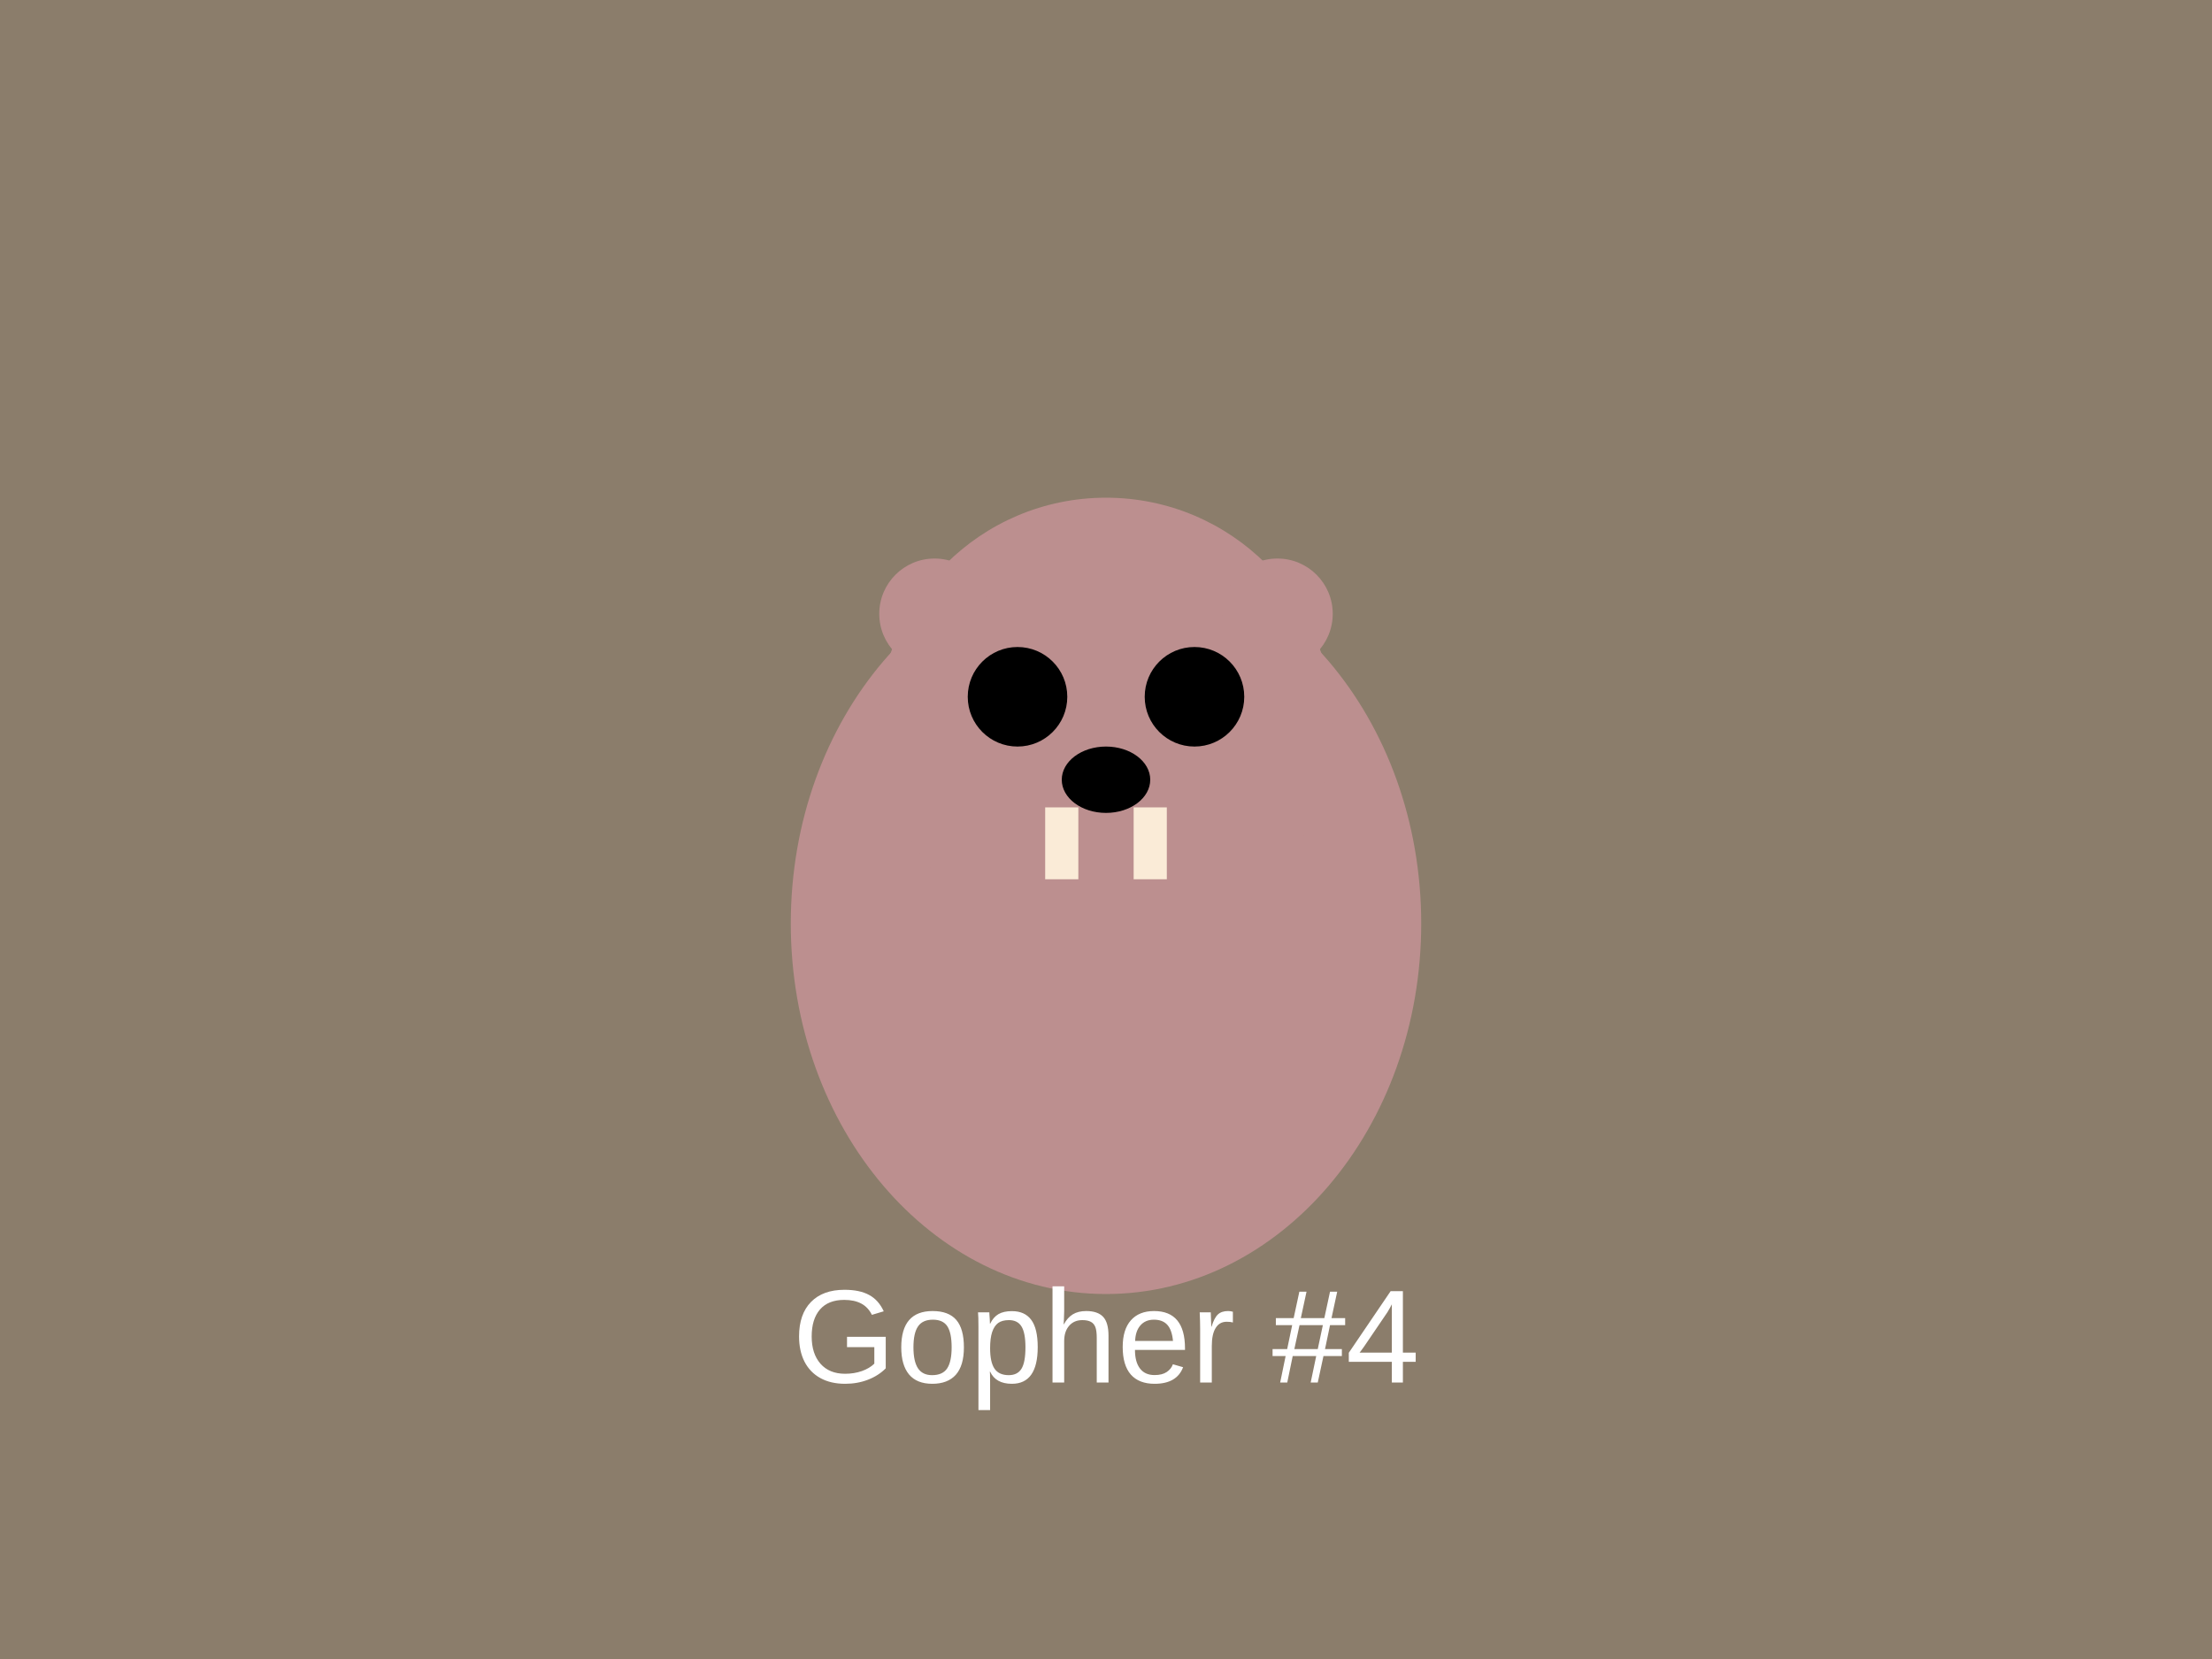
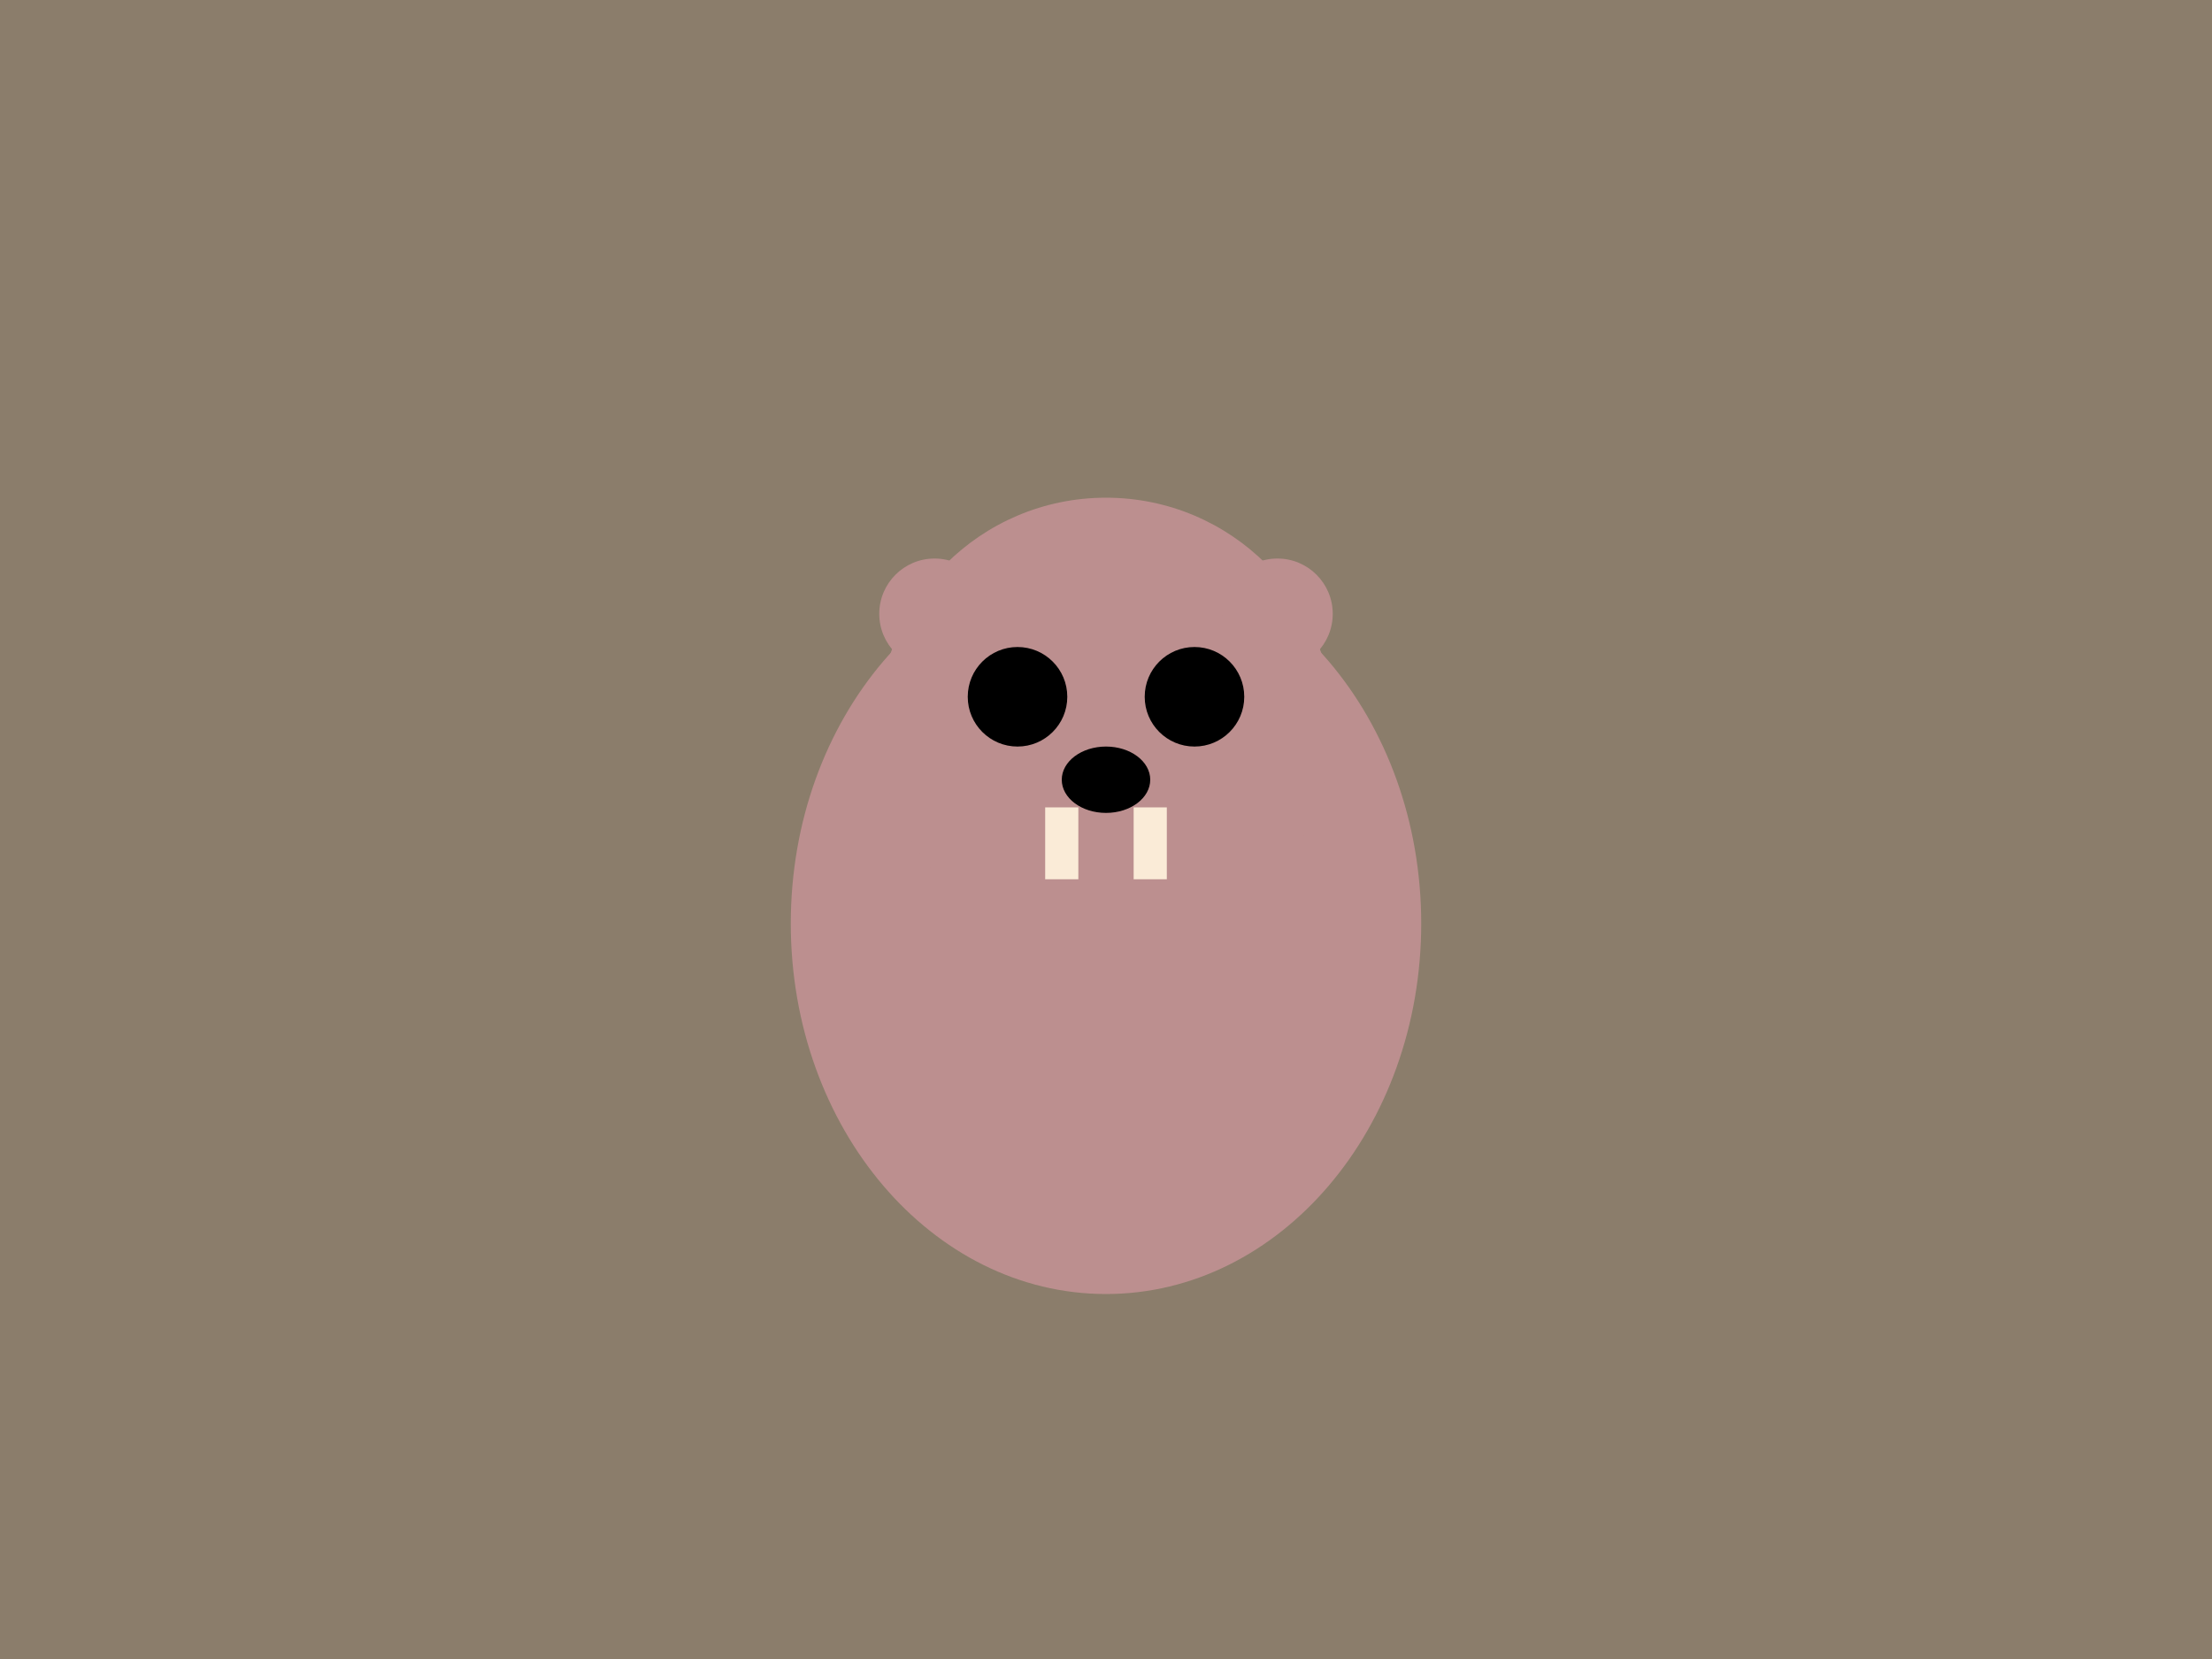
<svg xmlns="http://www.w3.org/2000/svg" width="400" height="300" viewBox="0 0 400 300">
  <rect width="400" height="300" fill="#8B7D6B" />
  <ellipse cx="200" cy="167" rx="57" ry="67" fill="#BC8F8F" />
  <circle cx="200" cy="131" r="41" fill="#BC8F8F" />
  <circle cx="184" cy="126" r="9" fill="#000" />
  <circle cx="216" cy="126" r="9" fill="#000" />
  <ellipse cx="200" cy="141" rx="8" ry="6" fill="#000" />
  <circle cx="169" cy="111" r="10" fill="#BC8F8F" />
  <circle cx="231" cy="111" r="10" fill="#BC8F8F" />
  <rect x="189" y="146" width="6" height="13" fill="#FAEBD7" />
  <rect x="205" y="146" width="6" height="13" fill="#FAEBD7" />
-   <text x="200" y="250" font-family="Arial" font-size="24" fill="#FFF" text-anchor="middle">Gopher #4</text>
</svg>
